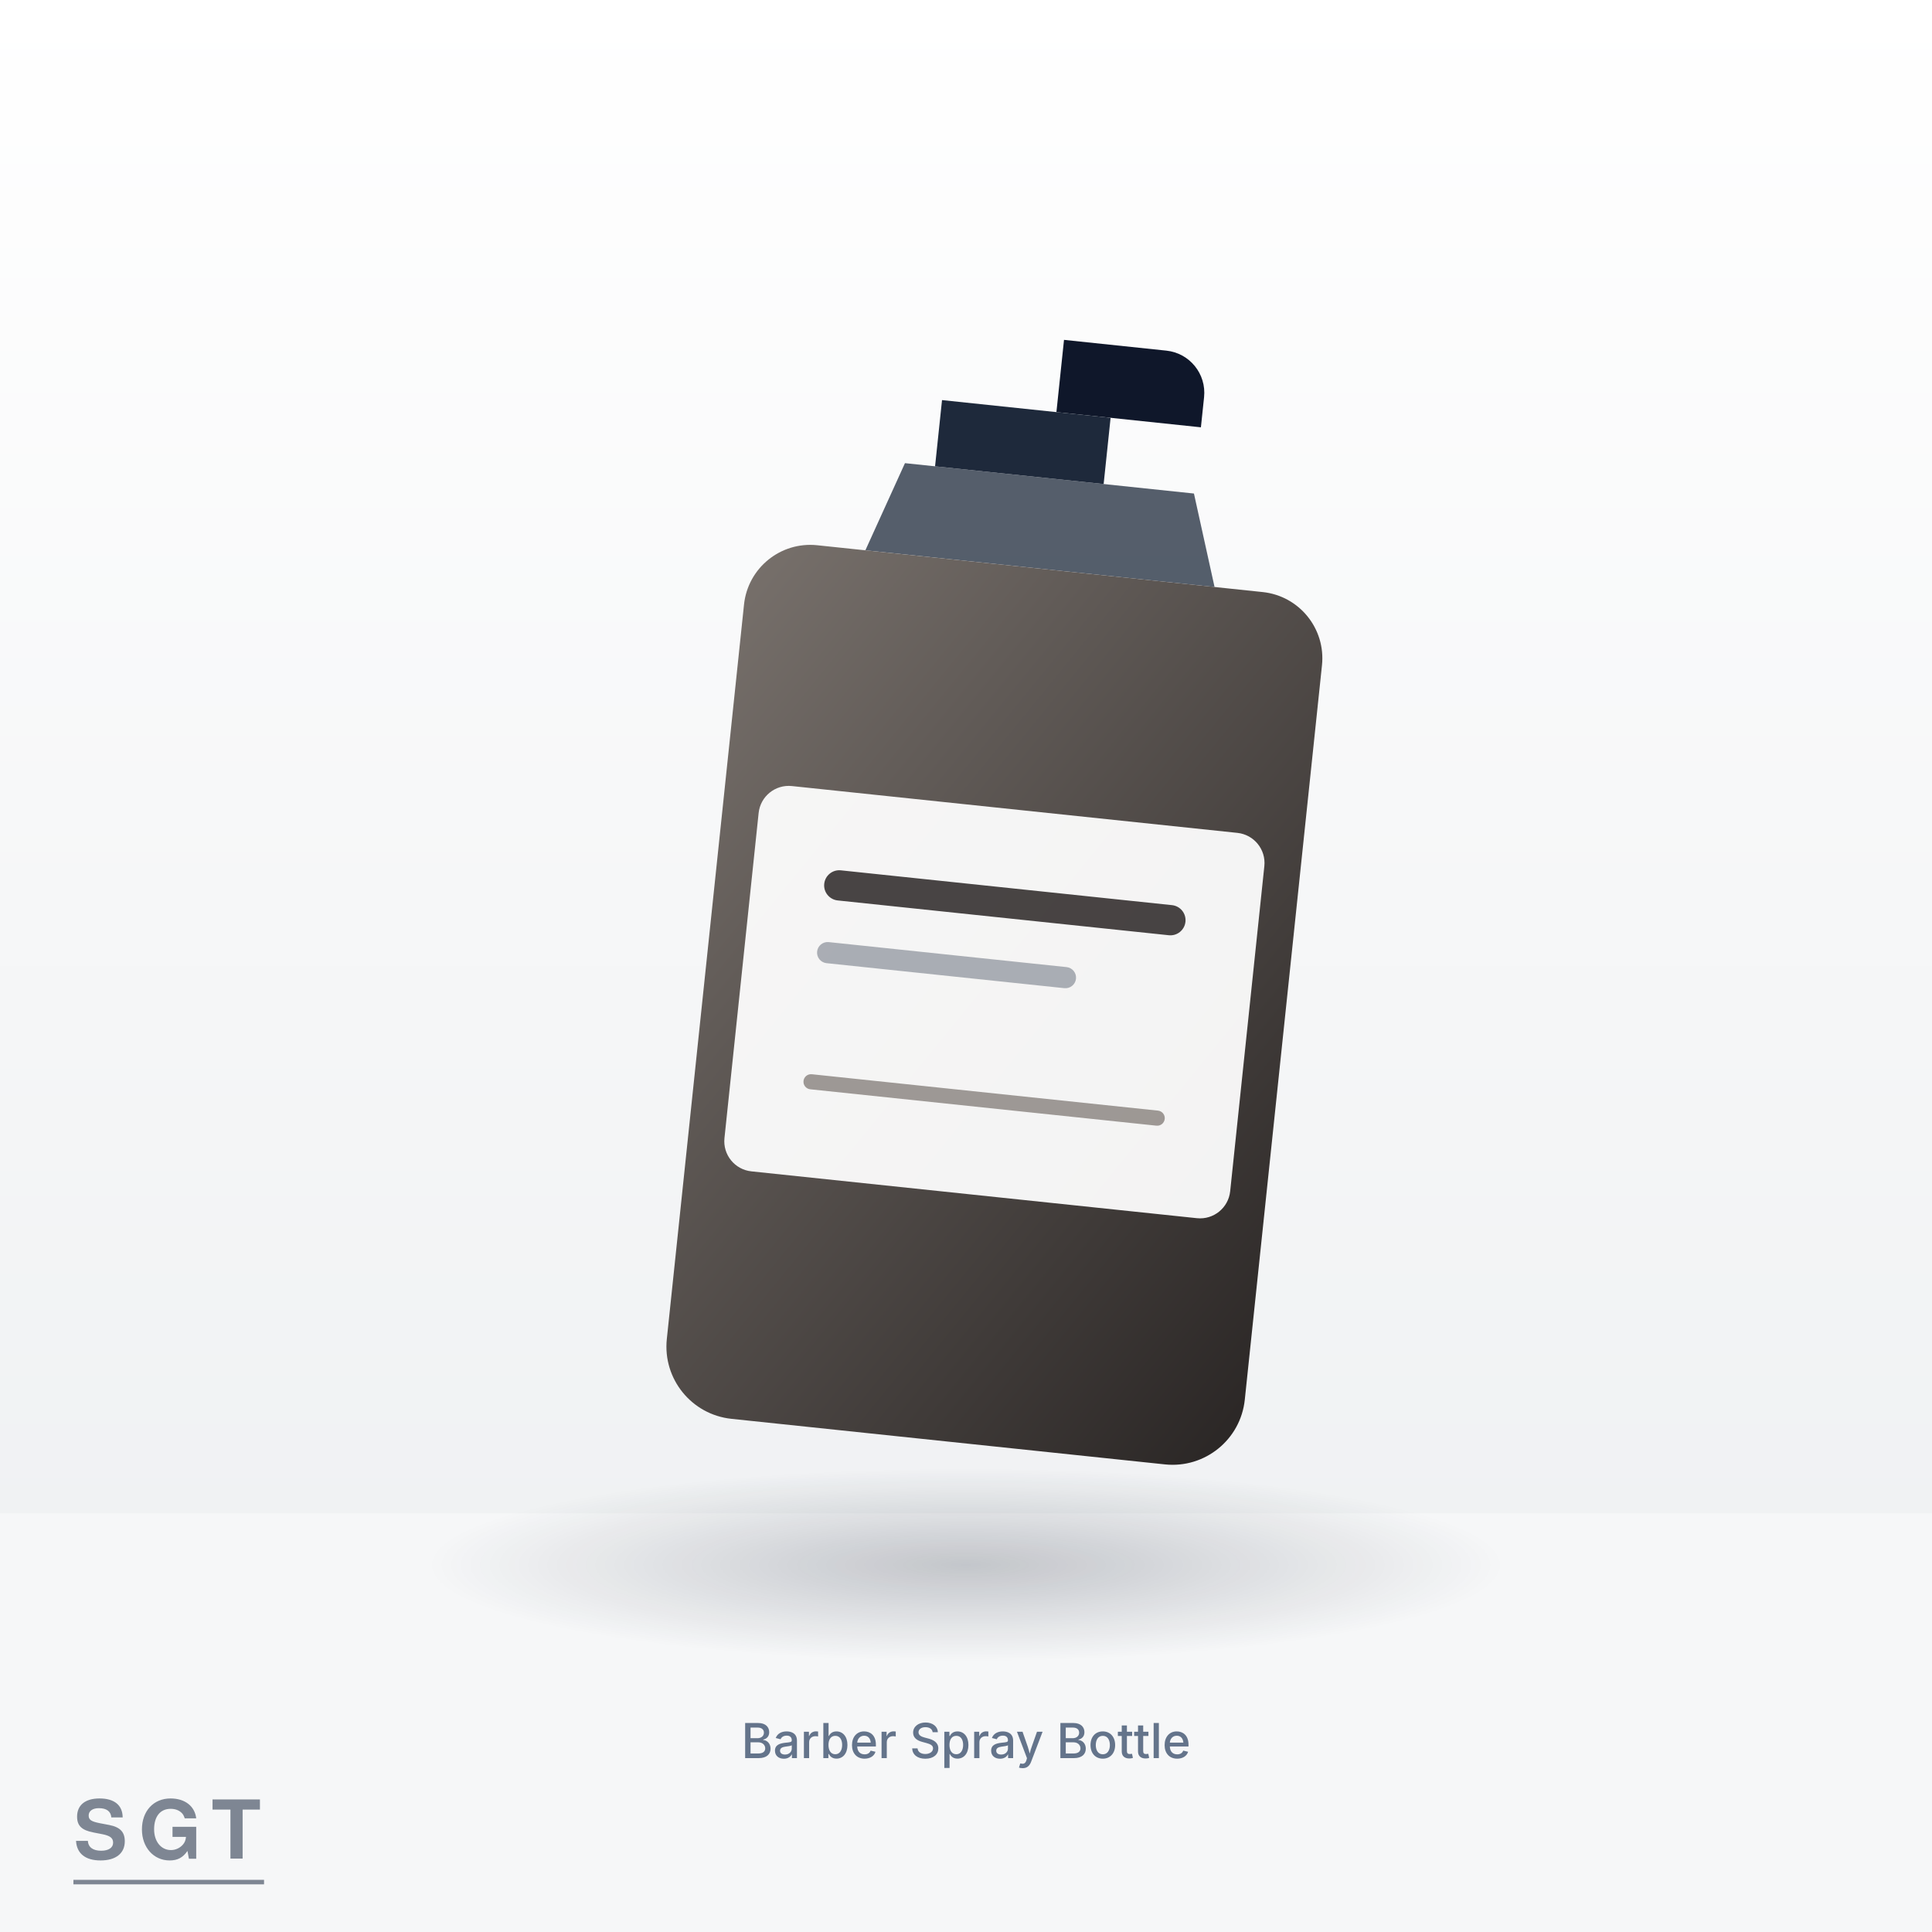
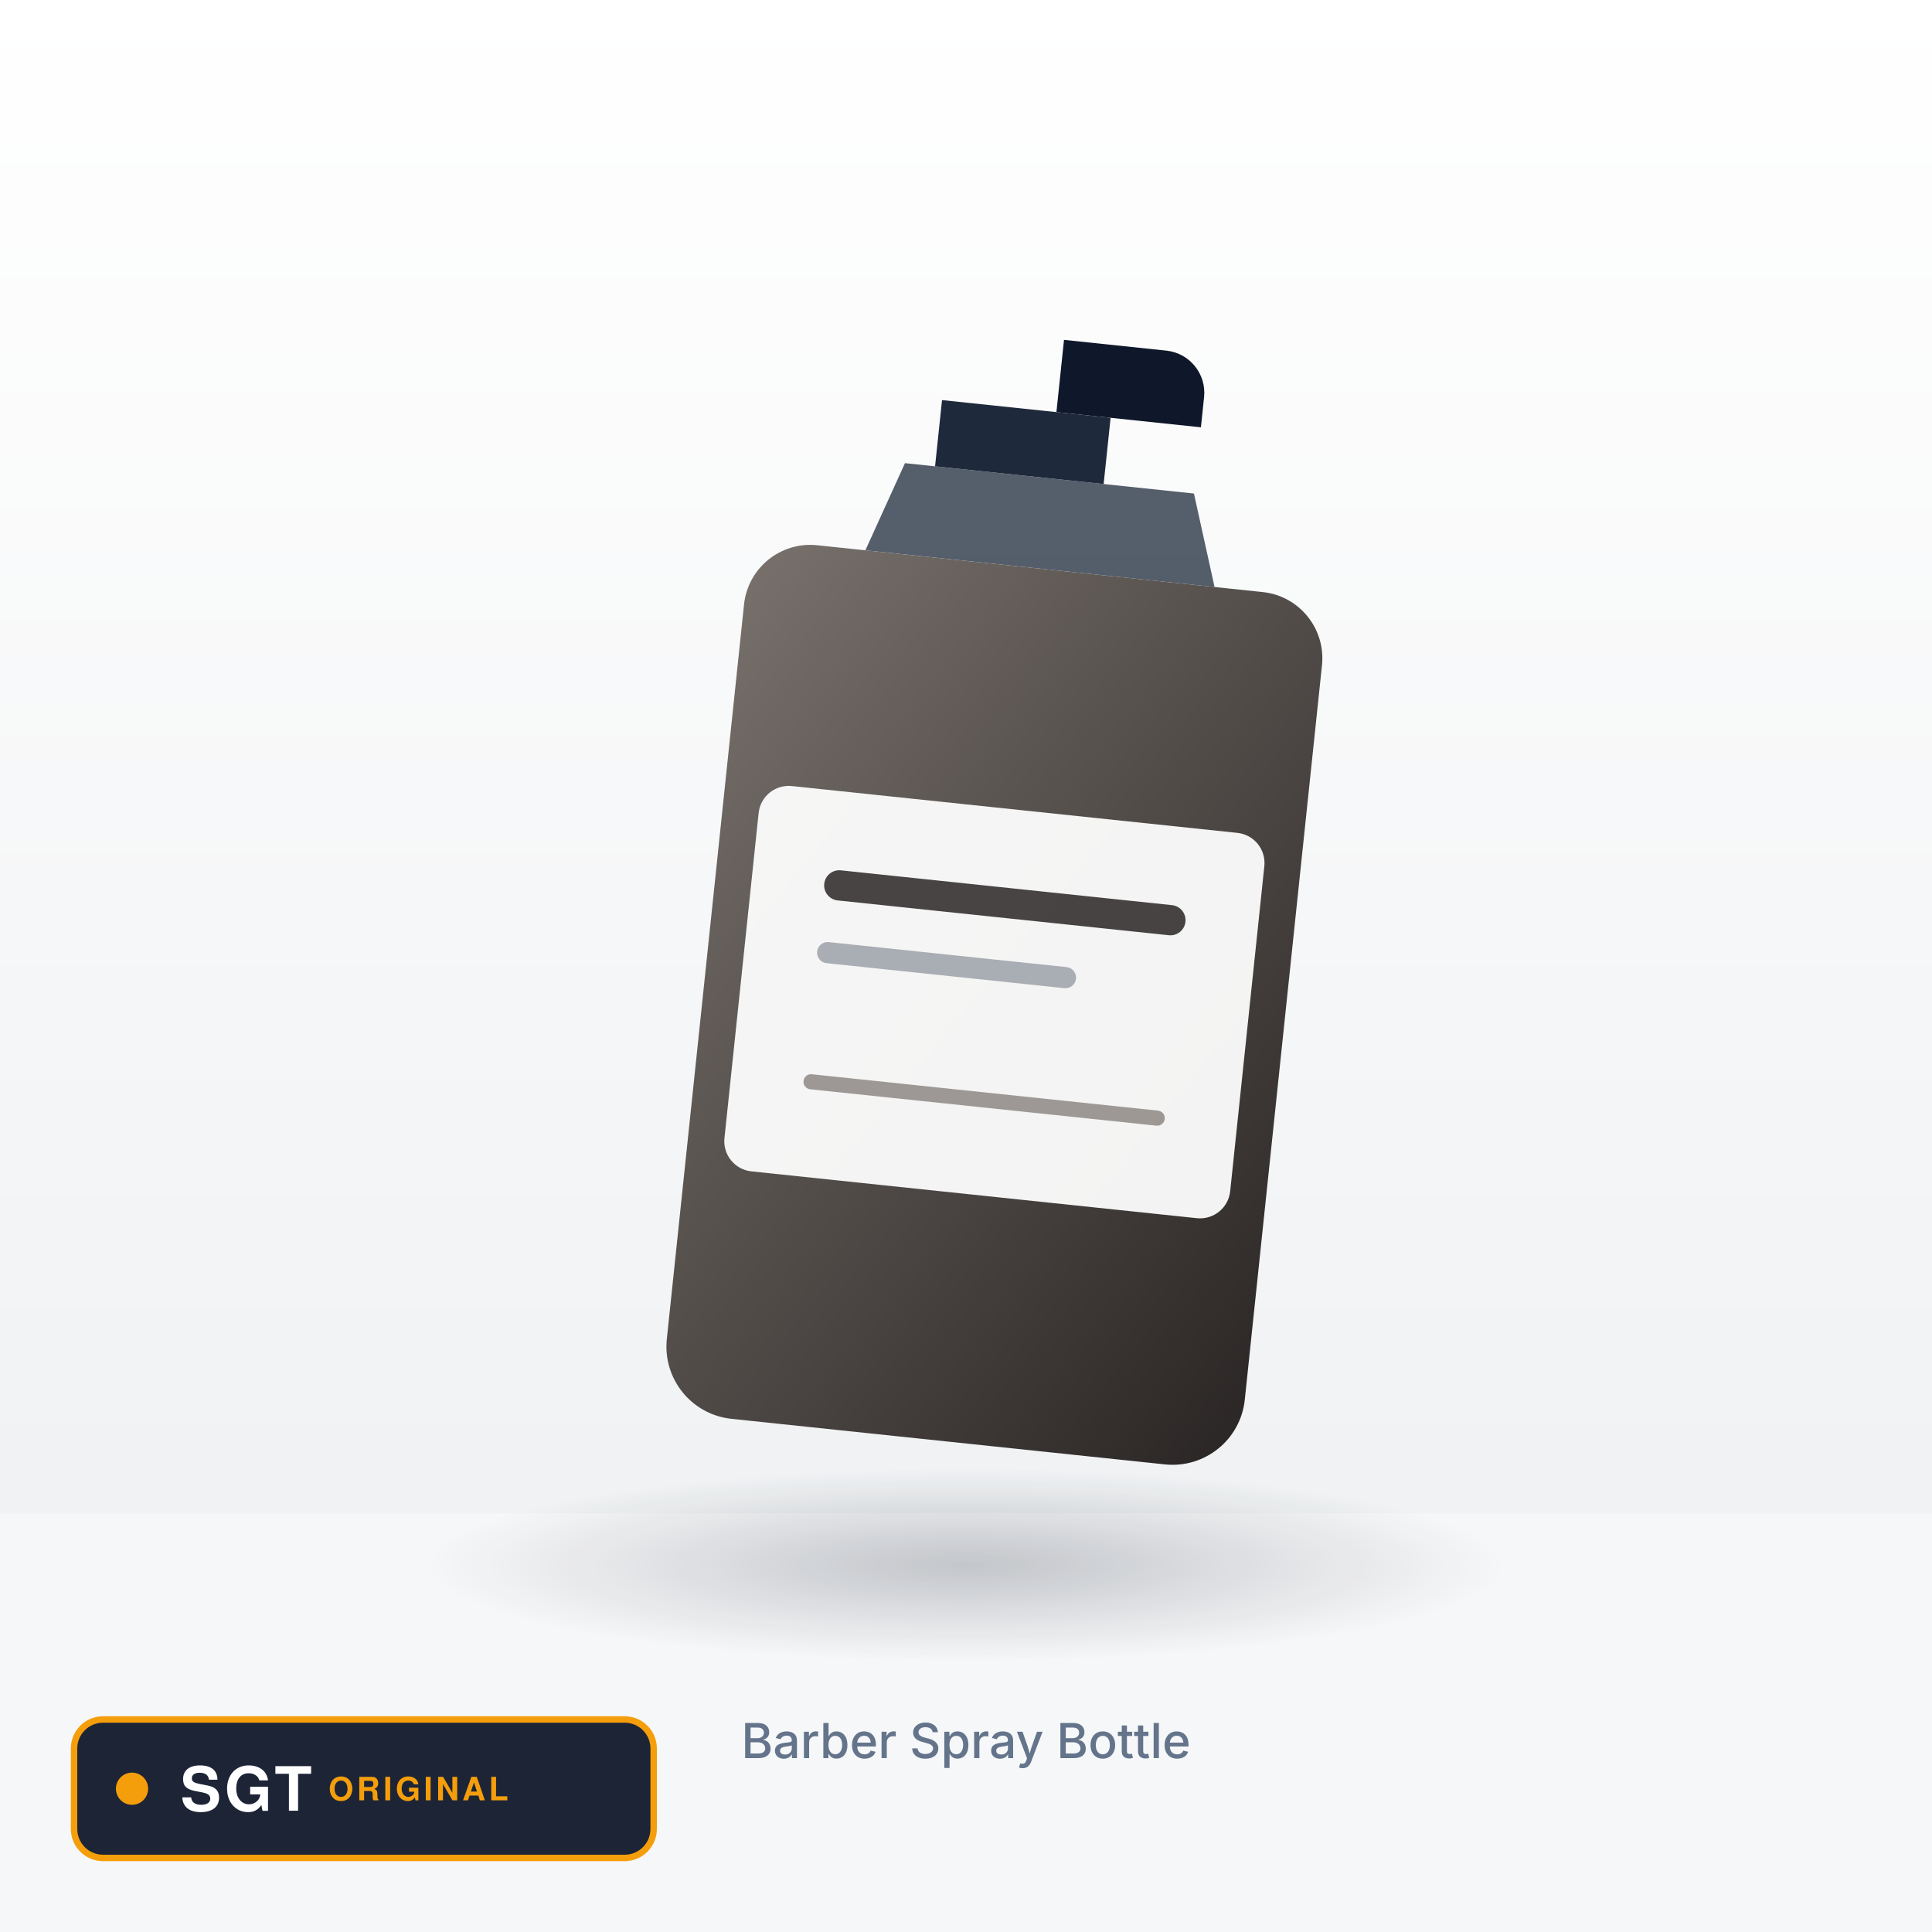
<svg xmlns="http://www.w3.org/2000/svg" viewBox="0 0 600 600" width="600" height="600" role="img" aria-label="Barber Spray Bottle — Barber Supplies">
  <defs>
    <linearGradient id="bg" x1="0" y1="0" x2="0" y2="1">
      <stop offset="0%" stop-color="#ffffff" />
      <stop offset="100%" stop-color="#eceef0" />
    </linearGradient>
    <linearGradient id="body" x1="0" y1="0" x2="1" y2="1">
      <stop offset="0%" stop-color="#78716c" />
      <stop offset="100%" stop-color="#292524" />
    </linearGradient>
    <linearGradient id="stroke" x1="0" y1="0" x2="1" y2="1">
      <stop offset="0%" stop-color="#78716c" />
      <stop offset="100%" stop-color="#292524" />
    </linearGradient>
    <radialGradient id="shadow" cx="50%" cy="50%">
      <stop offset="0%" stop-color="#0f172a" stop-opacity="0.22" />
      <stop offset="100%" stop-color="#0f172a" stop-opacity="0" />
    </radialGradient>
  </defs>
  <rect width="600" height="600" fill="url(#bg)" />
  <rect y="470" width="600" height="130" fill="#f6f7f8" />
  <ellipse cx="300" cy="486" rx="168" ry="30" fill="url(#shadow)" />
  <g transform="translate(310 300) rotate(6) scale(0.94) translate(-300 -300)">
    <path d="M300 92h34a14 14 0 0 1 14 14v10h-48z" fill="#0f172a" />
    <path d="M262 116h56v22h-56z" fill="#1e293b" />
    <path d="M252 138h96l10 30H242z" fill="#1e293b" opacity="0.75" />
    <path d="M226 168h148a22 22 0 0 1 22 22v244a24 24 0 0 1-24 24H228a24 24 0 0 1-24-24V190a22 22 0 0 1 22-22z" fill="url(#body)" />
    <rect x="216" y="248" width="168" height="128" rx="10" fill="#ffffff" opacity="0.94" />
    <rect x="240" y="274" width="120" height="10" rx="5" fill="#292524" opacity="0.85" />
    <rect x="240" y="298" width="86" height="7" rx="3.5" fill="#1e293b" opacity="0.35" />
    <rect x="240" y="342" width="120" height="5" rx="2.5" fill="#78716c" opacity="0.7" />
  </g>
  <text x="300" y="546" font-family="ui-sans-serif,system-ui,-apple-system,sans-serif" font-size="15" font-weight="500" fill="#64748b" text-anchor="middle">Barber Spray Bottle</text>
-   <g id="sgt-mark" opacity="0.62">
-     <text x="22.8" y="577.2" fill="#334155" font-family="Helvetica Neue, Helvetica, Arial, sans-serif" font-size="25.2" font-weight="600" letter-spacing="3.53">SGT</text>
-     <rect x="22.8" y="583.8" width="59.2" height="1.4" fill="#334155" />
+   <g id="sgt-brand-tag">
+     <rect x="23" y="534" width="180" height="43" rx="9" fill="#0f172a" fill-opacity="0.94" stroke="#f59e0b" stroke-width="2" />
+     <circle cx="41" cy="555.5" r="5" fill="#f59e0b" />
+     <text x="56" y="562.34" fill="#ffffff" font-family="Helvetica Neue, Helvetica, Arial, sans-serif" font-weight="700" font-size="19" letter-spacing="1.14">SGT</text>
+     <text x="102" y="559.1" fill="#f59e0b" font-family="Helvetica Neue, Helvetica, Arial, sans-serif" font-weight="600" font-size="10" letter-spacing="1.00">ORIGINAL</text>
  </g>
</svg>
